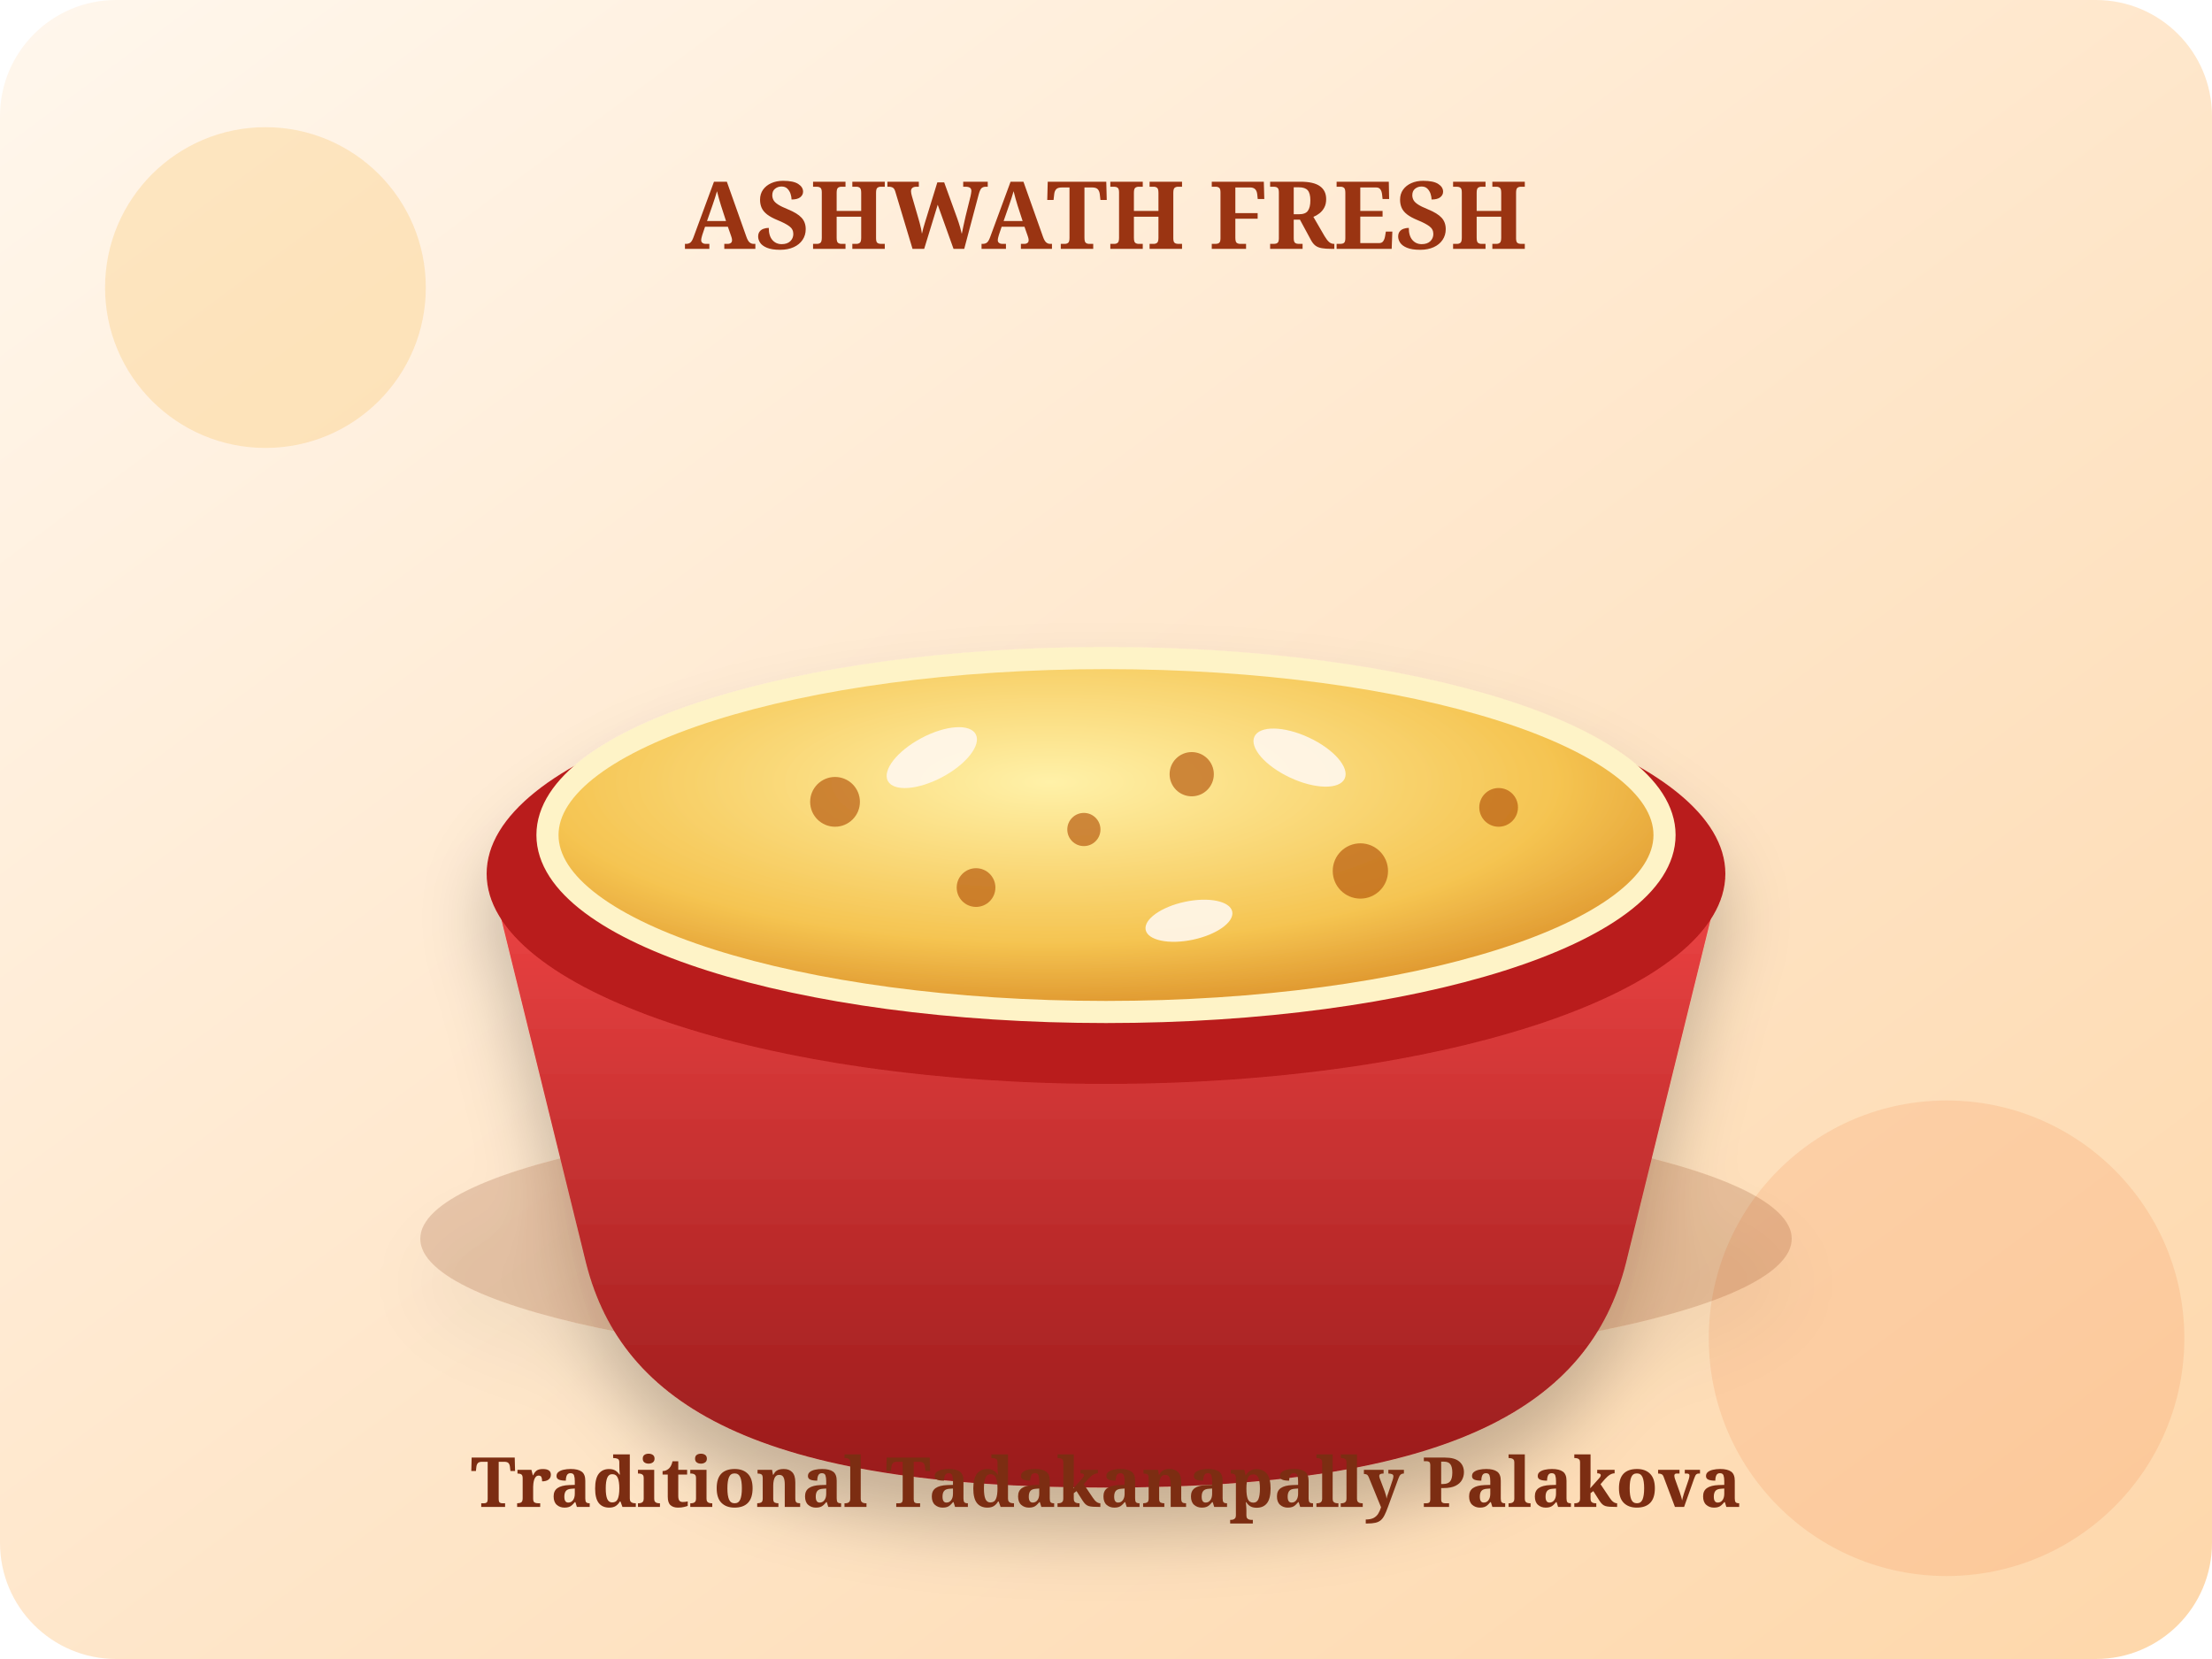
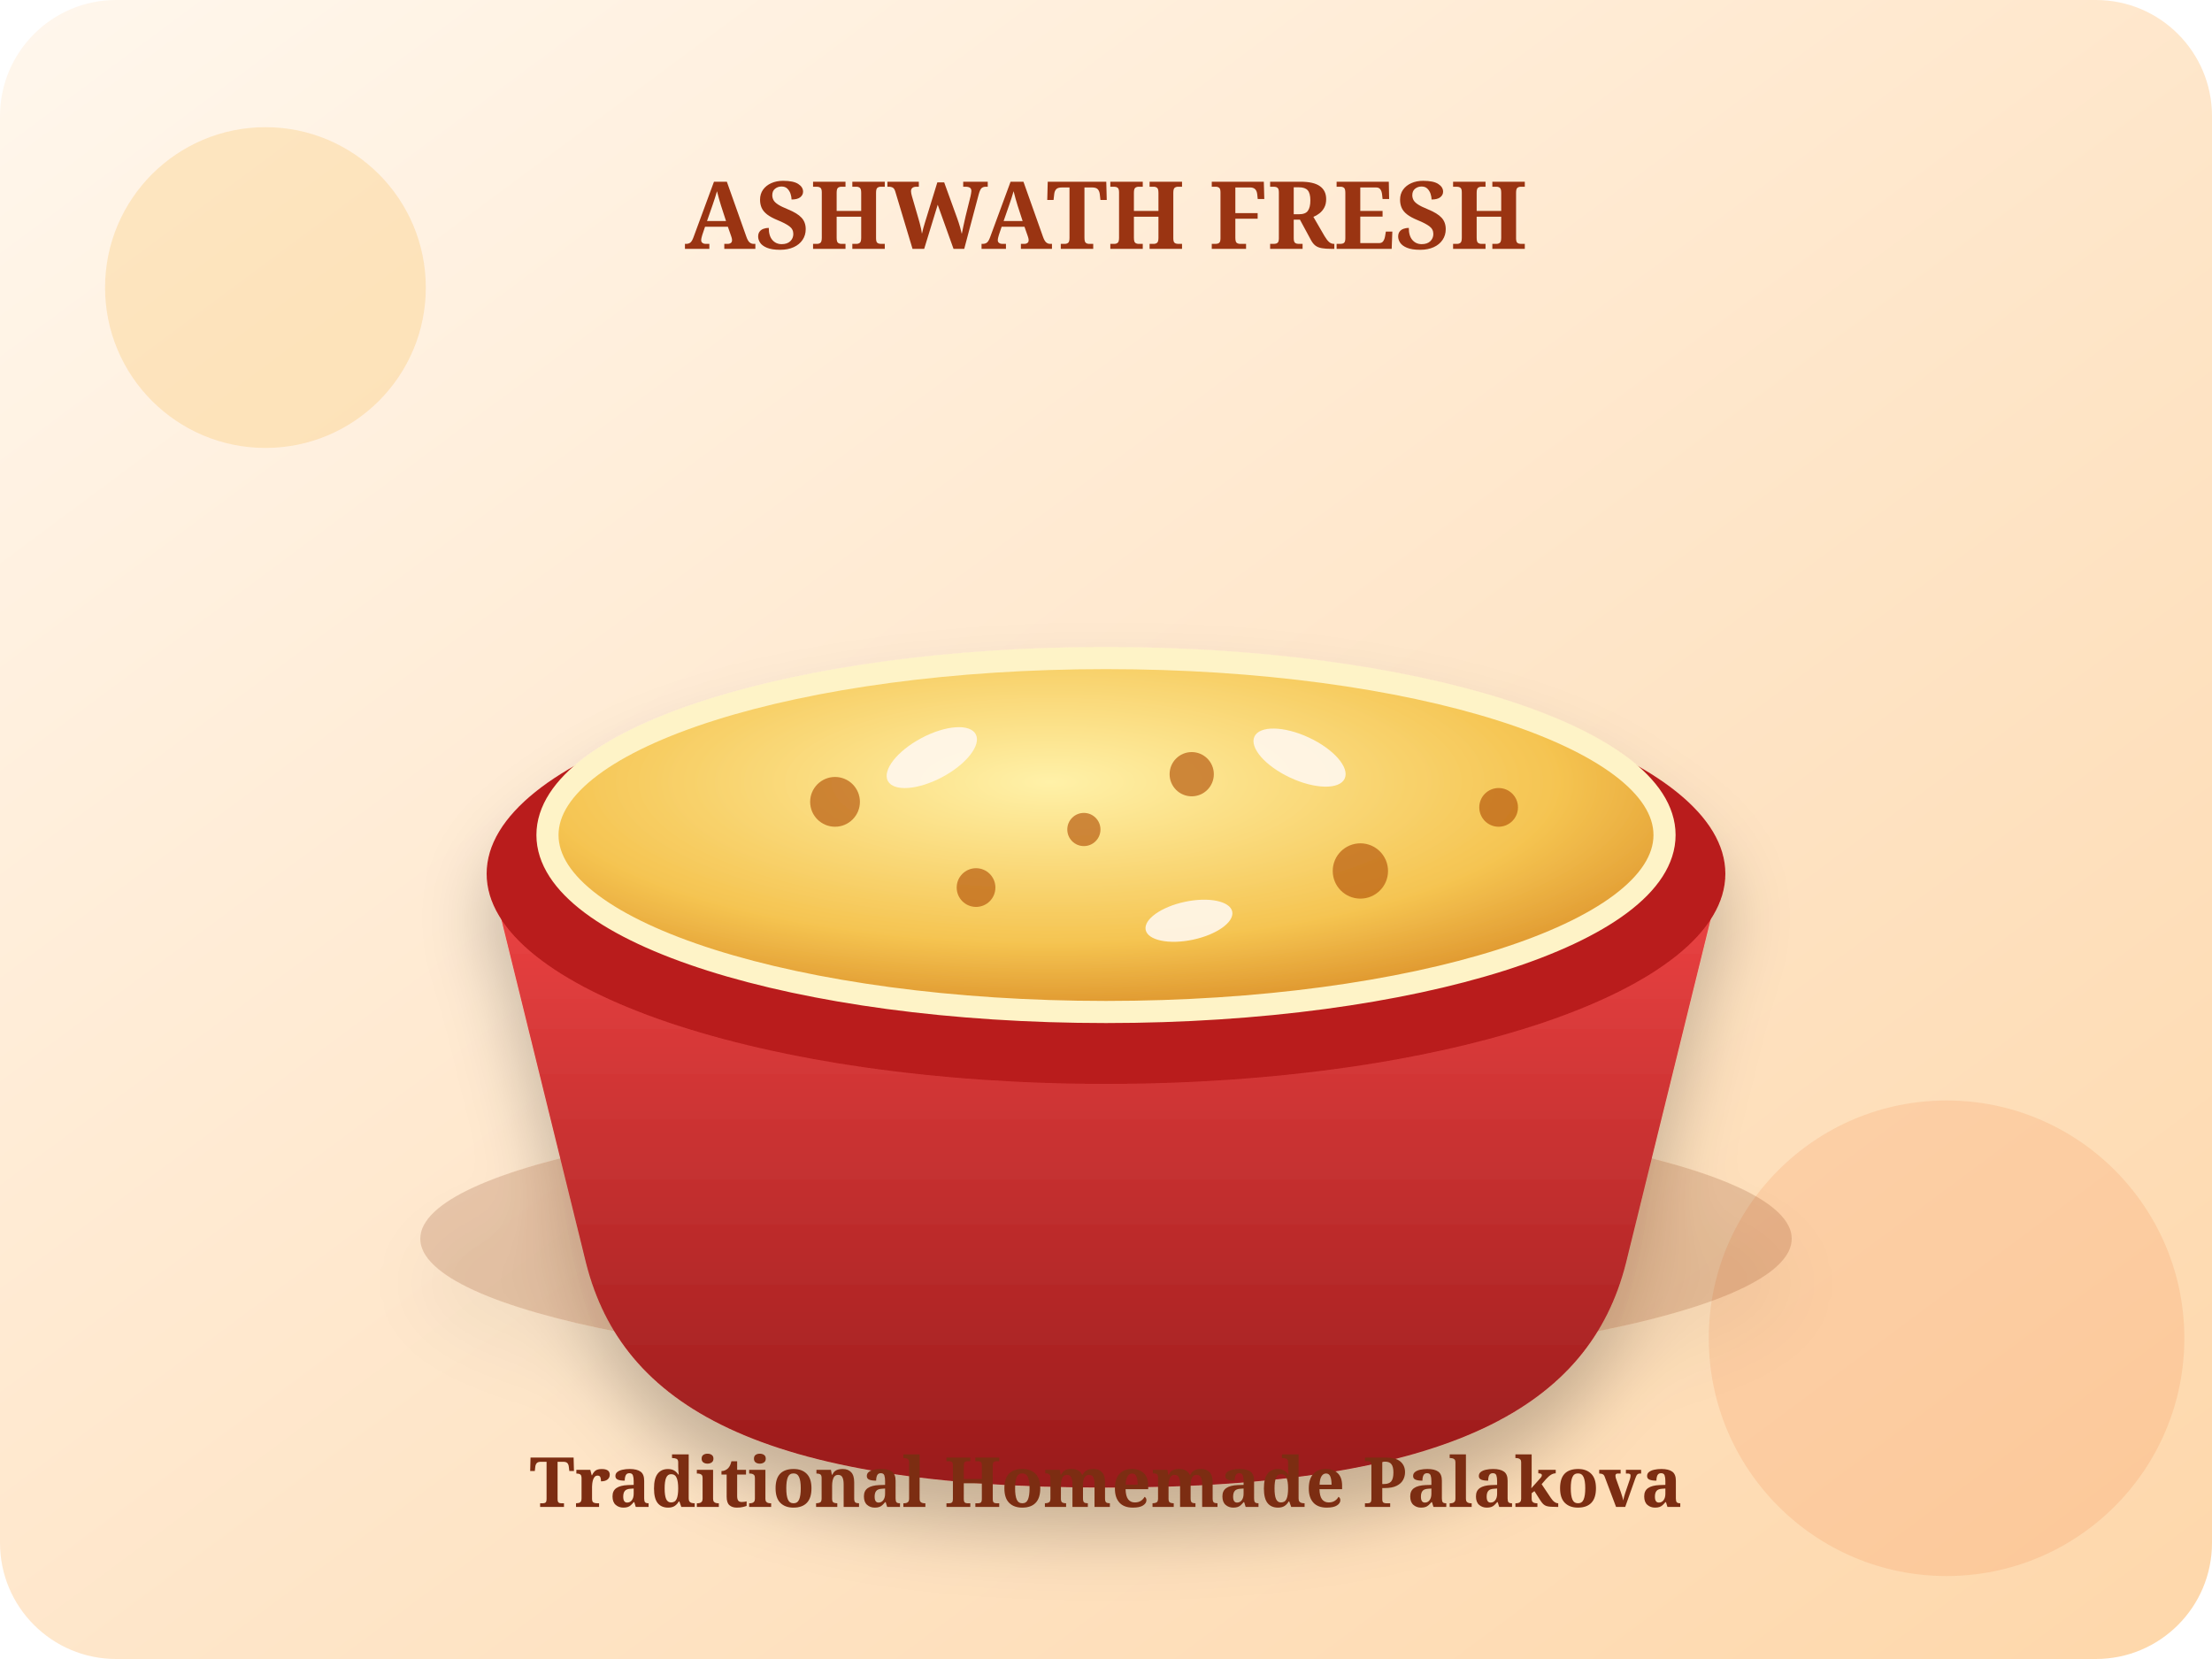
<svg xmlns="http://www.w3.org/2000/svg" viewBox="0 0 800 600" role="img" aria-labelledby="title desc">
  <defs>
    <linearGradient id="bg" x1="0" y1="0" x2="1" y2="1">
      <stop offset="0" stop-color="#fff7ed" />
      <stop offset="1" stop-color="#fed7aa" />
    </linearGradient>
    <linearGradient id="bowl" x1="0" y1="0" x2="0" y2="1">
      <stop offset="0" stop-color="#ef4444" />
      <stop offset="1" stop-color="#991b1b" />
    </linearGradient>
    <radialGradient id="sweet" cx="45%" cy="35%" r="70%">
      <stop offset="0" stop-color="#fff1a8" />
      <stop offset="0.65" stop-color="#f5c451" />
      <stop offset="1" stop-color="#d88924" />
    </radialGradient>
    <filter id="shadow" x="-30%" y="-30%" width="160%" height="180%">
      <feGaussianBlur in="SourceAlpha" stdDeviation="12" />
      <feOffset dy="16" />
      <feComponentTransfer>
        <feFuncA type="linear" slope=".22" />
      </feComponentTransfer>
      <feMerge>
        <feMergeNode />
        <feMergeNode in="SourceGraphic" />
      </feMerge>
    </filter>
  </defs>
  <rect width="800" height="600" rx="42" fill="url(#bg)" />
  <circle cx="96" cy="104" r="58" fill="#f59e0b" opacity=".18" />
  <circle cx="704" cy="484" r="86" fill="#ea580c" opacity=".12" />
  <g filter="url(#shadow)">
    <ellipse cx="400" cy="448" rx="248" ry="48" fill="#7c2d12" opacity=".18" />
    <path d="M177 315h446l-35 142c-13 51-62 81-188 81s-175-30-188-81z" fill="url(#bowl)" />
    <ellipse cx="400" cy="316" rx="224" ry="76" fill="#b91c1c" />
    <ellipse cx="400" cy="302" rx="202" ry="64" fill="url(#sweet)" stroke="#fef3c7" stroke-width="8" />
    <g fill="#b45309" opacity=".65">
      <circle cx="302" cy="290" r="9" />
      <circle cx="353" cy="321" r="7" />
      <circle cx="431" cy="280" r="8" />
      <circle cx="492" cy="315" r="10" />
      <circle cx="542" cy="292" r="7" />
      <circle cx="392" cy="300" r="6" />
    </g>
    <g fill="#fff7ed" opacity=".9">
      <ellipse cx="337" cy="274" rx="18" ry="8" transform="rotate(-28 337 274)" />
      <ellipse cx="470" cy="274" rx="18" ry="8" transform="rotate(25 470 274)" />
      <ellipse cx="430" cy="333" rx="16" ry="7" transform="rotate(-12 430 333)" />
    </g>
  </g>
  <text x="400" y="90" text-anchor="middle" font-family="Georgia, serif" font-size="34" font-weight="700" fill="#9a3412">ASHWATH FRESH</text>
-   <text x="400" y="545" text-anchor="middle" font-family="Georgia, serif" font-size="25" font-weight="700" fill="#7c2d12">Traditional Tadakanapally Palakova</text>
+   <text x="400" y="545" text-anchor="middle" font-family="Georgia, serif" font-size="25" font-weight="700" fill="#7c2d12">Traditional Homemade Palakova</text>
</svg>
